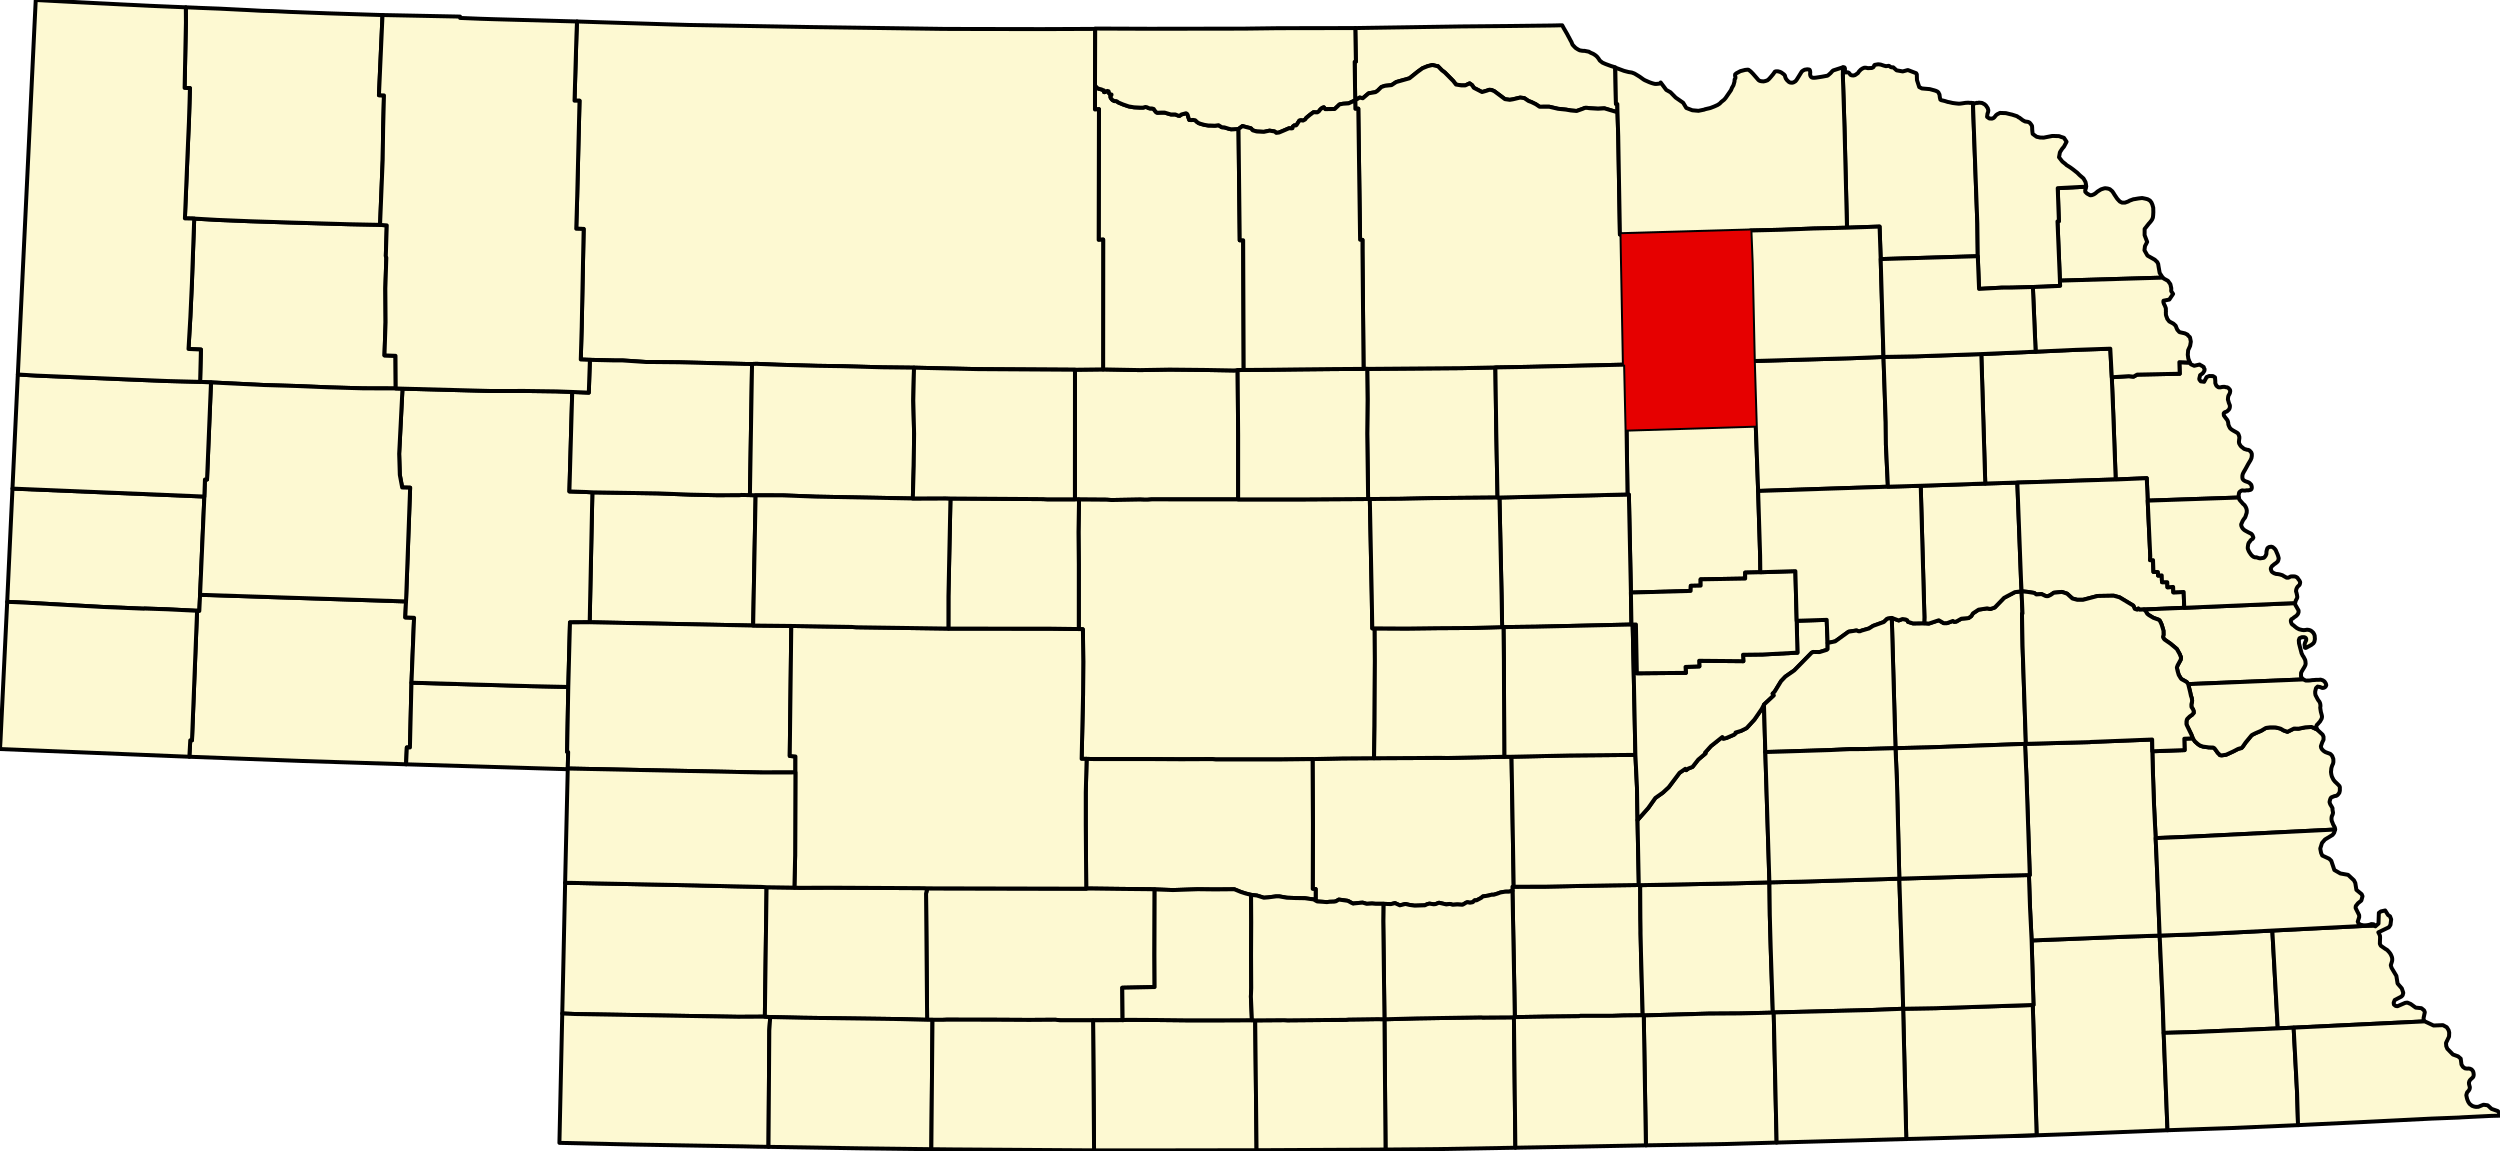
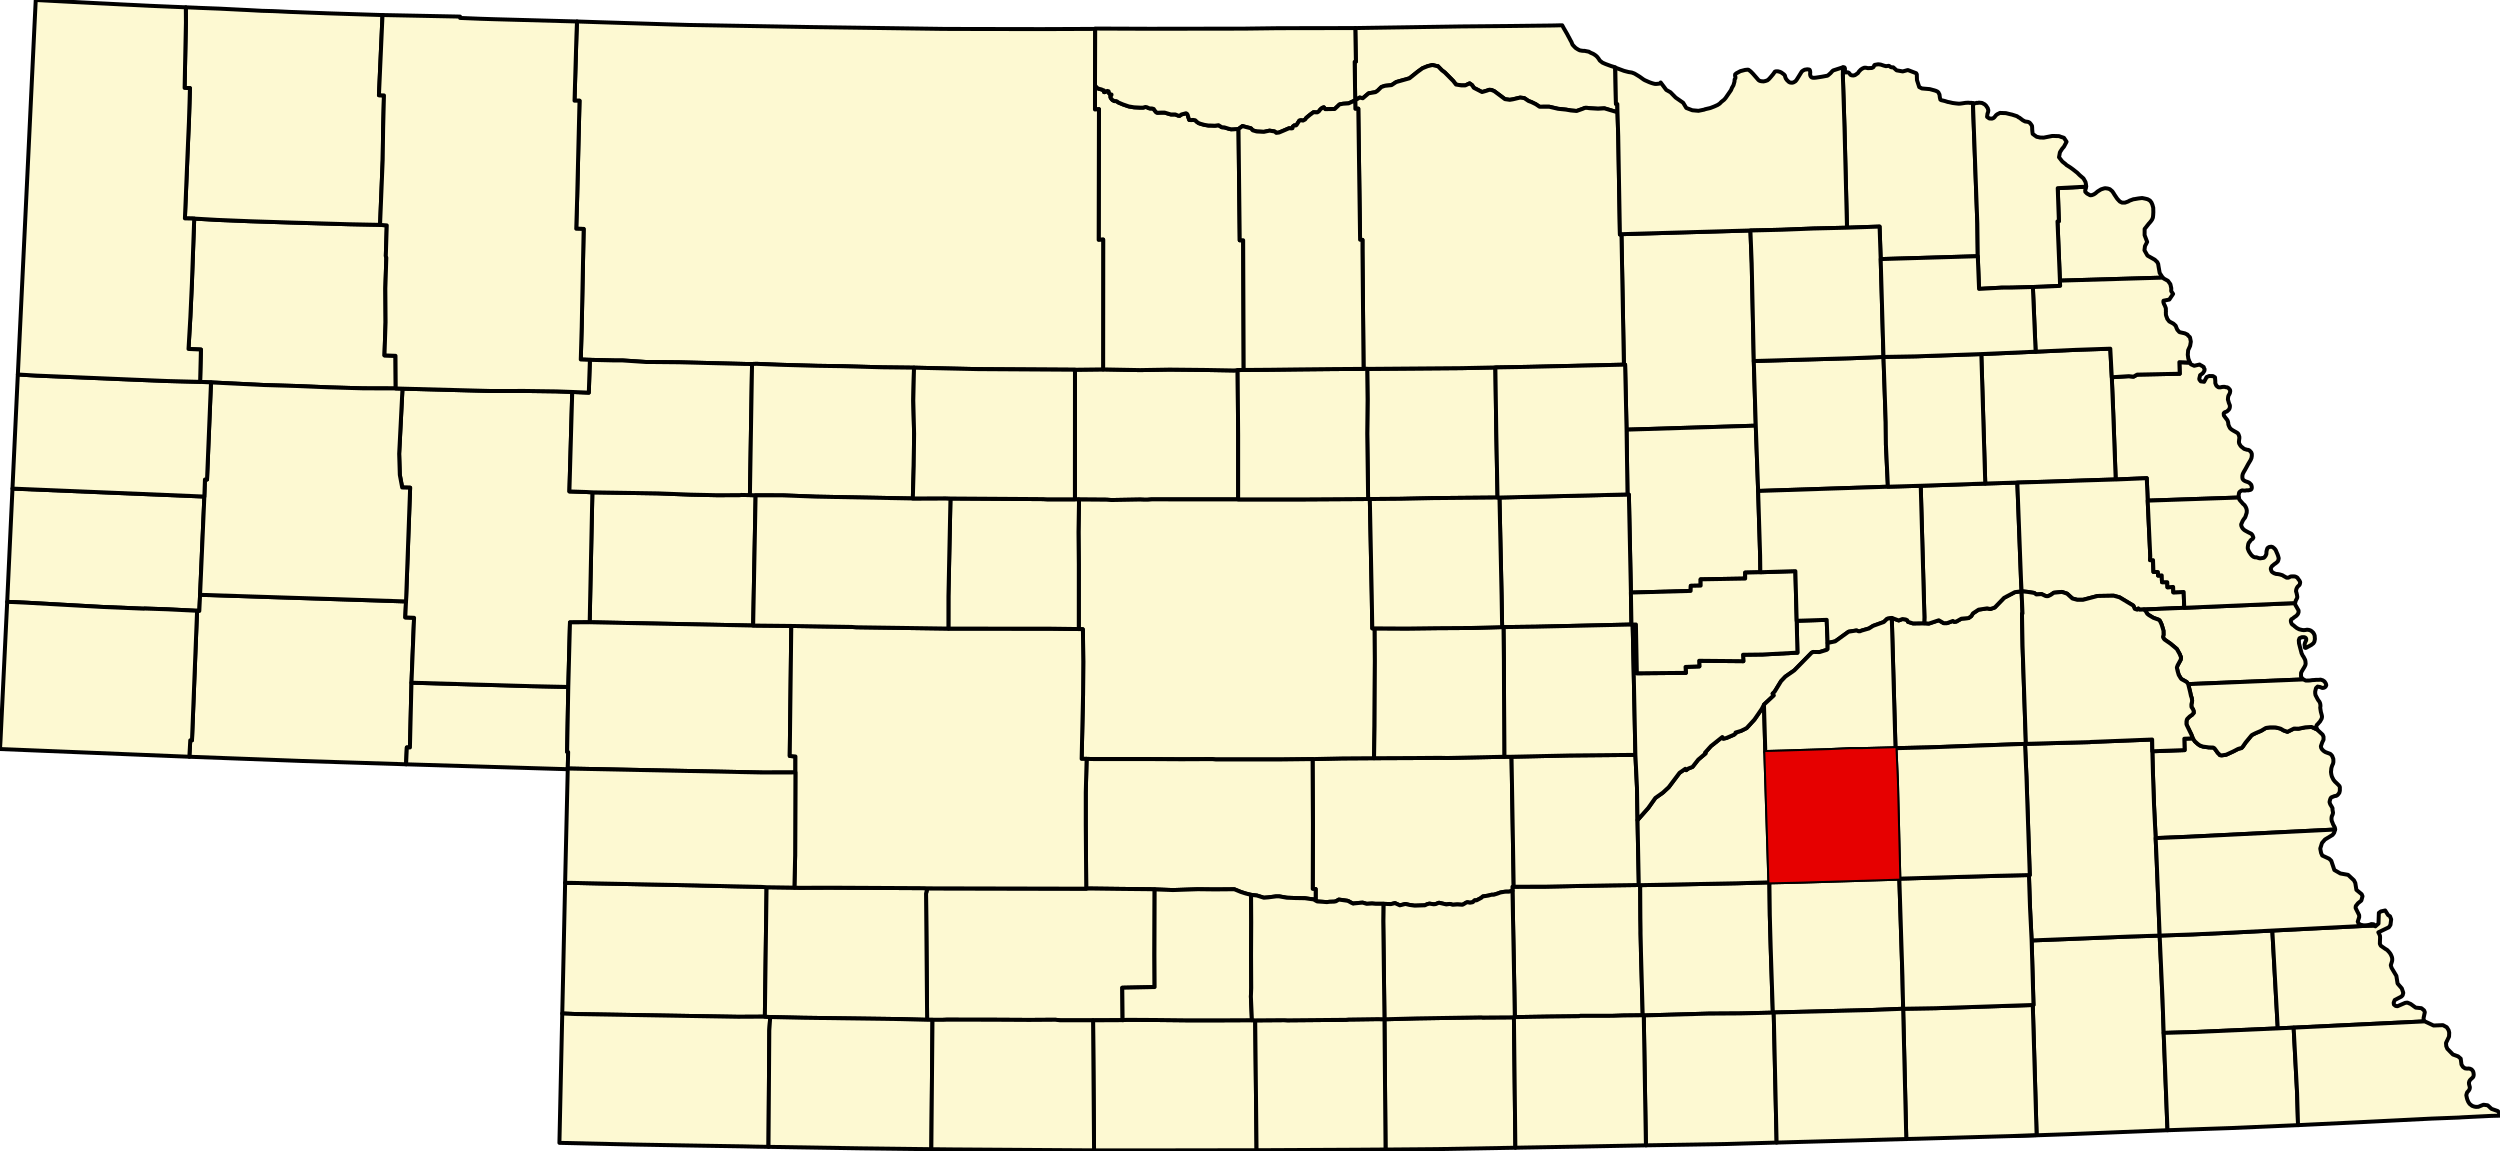
<svg xmlns="http://www.w3.org/2000/svg" xmlns:xlink="http://www.w3.org/1999/xlink" version="1.1" width="2471.17" height="1137.13" viewBox="-34366,-16378 74135,34114">
  <g stroke="black" fill="#fdf9d2" stroke-linejoin="round" stroke-width="118">
    <path id="Adams" d="M 10521,9917 l 943,-2 1004,-21 958,-17 805,-11 41,5 6,977 5,348 0,106 11,468 0,40 53,1919 -564,6 -328,11 -41,0 -923,1 -35,10 -928,11 -974,16 -16,-941 -53,-2806 0,-120 z" />
    <path id="Antelope" d="M 13717,-9434 l 3799,-109 25,0 38,974 62,2897 59,1917 -3832,118 -43,-1927 -36,0 z" />
    <path id="Arthur" d="M -12128,-1696 l 169,6 -73,3862 -4848,-98 80,-3852 1949,31 962,37 794,17 680,-3 26,-5 z" />
    <path id="Banner" d="M -33996,-1889 l 5690,236 -127,2914 -23,479 -66,-6 -886,-44 -681,-23 -5,5 -1244,-52 -2267,-127 -359,-17 -189,-6 88,-1893 z" />
    <path id="Blaine" d="M -2489,-5414 l 834,-10 1095,21 875,-15 1069,11 849,15 102,-10 15,1926 0,1907 -1812,0 -747,-1 -123,10 -107,0 -123,-5 -844,15 -144,-10 -819,-6 -122,-5 0,-963 1,-620 0,-101 z" />
    <path id="Boone" d="M 13868,-3637 l 3832,-118 70,1936 59,1926 6,484 -450,11 0,177 -1321,23 1,186 -292,6 -5,151 -1771,49 -60,-2904 -41,-5 z" />
    <path id="Box_Butte" d="M -28607,-9896 l 685,39 981,40 1253,40 1651,48 941,19 199,16 -28,908 15,51 -29,913 7,999 -33,984 327,12 7,968 -961,-3 -1003,-29 -962,-40 -967,-29 -1585,-78 -323,-16 24,-959 -368,-17 55,-948 45,-985 z" />
    <path id="Boyd" d="M 11960,-15628 l 20,38 37,68 10,16 41,71 46,80 22,44 26,45 36,70 18,34 14,22 35,86 21,24 34,36 5,6 28,26 8,9 27,16 39,25 10,5 41,21 10,2 56,10 11,1 25,3 36,-1 51,10 41,8 41,7 35,22 32,16 36,15 29,13 51,32 36,28 31,30 24,31 12,15 40,62 77,61 56,25 42,18 81,30 82,30 118,36 0,55 5,66 17,964 41,5 5,243 -117,-35 -271,-81 -189,11 -251,-15 -71,-10 -67,0 -61,26 -184,66 -169,-15 -143,-25 -240,-25 -261,-61 -286,1 -112,-76 -133,-65 -82,-30 -128,-86 -123,-15 -214,51 -92,15 -143,-20 -128,-96 -189,-141 -82,-35 -67,-5 -71,25 -66,20 -77,21 -118,-61 -127,-65 -47,-76 -76,-55 -128,60 -123,0 -153,-25 -82,-106 -250,-252 -87,-66 -118,-121 -20,0 -143,-35 -143,36 -149,60 -148,107 -87,70 -153,122 -270,76 -123,35 -138,91 -199,21 -102,35 -113,111 -61,41 -205,35 -173,147 -92,-21 -133,81 -16,-1141 36,-5 -17,-996 3138,-48 1453,-13 1193,-14 122,-2 195,-5 z" />
    <path id="Brown" d="M 2361,-12554 l 36,3302 102,-1 15,3846 -179,5 -102,10 -849,-15 -1069,-11 -875,15 -1095,-21 2,-3850 -133,10 8,-3877 -118,10 1,-712 61,70 46,26 82,20 56,25 20,5 5,51 21,0 76,-36 36,11 10,30 11,40 35,21 31,5 -5,25 -26,25 0,35 26,41 36,40 61,31 41,-5 41,20 20,20 143,61 174,60 153,26 189,10 82,0 72,-20 46,10 51,25 41,10 56,0 51,15 25,41 52,60 35,11 108,-5 102,0 184,55 133,0 87,36 40,5 57,-41 132,-35 31,15 21,36 15,55 15,46 16,45 56,5 56,-5 66,10 51,51 52,35 56,20 112,31 123,20 71,0 118,5 107,-15 97,60 77,5 133,41 66,15 113,-5 z" />
    <path id="Buffalo" d="M 10457,6063 l 64,3854 -36,0 0,120 -102,26 -87,0 -56,5 -113,20 -82,31 -113,35 -66,0 -93,25 -61,10 -108,16 -41,40 -143,76 -57,0 -56,55 -82,15 -77,-15 -41,15 -66,41 -41,20 -149,-10 -138,10 -82,-25 -108,15 -220,-50 -97,40 -57,6 -128,-20 -72,20 -61,30 -303,10 -148,-20 -128,-30 -164,41 -144,-66 -123,30 -220,-9 -225,0 -113,-10 -159,10 -118,-35 -72,5 -199,20 -6,5 -66,-30 -82,-46 -31,-10 -72,-10 -179,-25 -87,51 -51,10 -144,5 -72,10 -128,-10 -159,-10 -46,-25 0,-343 -87,-5 5,-1924 -5,-962 -5,-963 881,-20 942,-6 1204,-5 743,-6 225,5 1690,-37 z" />
    <path id="Burt" d="M 30572,-5625 l 7,13 20,35 102,46 160,-37 43,28 17,6 62,40 8,34 18,29 -3,35 -6,20 -45,67 -78,55 -25,103 3,30 41,52 100,13 74,-141 76,-31 113,3 37,25 18,8 5,12 3,48 4,42 1,38 0,36 18,46 18,34 26,20 28,22 28,3 36,0 36,-10 41,-5 41,-1 44,12 38,3 41,27 41,49 6,38 -11,57 -18,37 -23,39 -10,41 -4,39 -3,35 13,40 14,54 17,43 15,36 0,45 -10,46 -20,35 -26,25 -29,27 -32,14 -33,11 -18,14 -15,21 2,28 3,35 28,39 29,39 45,57 16,38 11,46 3,45 19,49 30,59 28,27 12,11 47,31 51,29 45,25 43,27 20,23 15,36 16,50 1,39 -7,51 -6,62 7,45 20,34 17,29 23,28 38,29 38,32 23,14 30,7 37,13 36,4 32,11 24,19 42,47 15,44 0,60 -10,61 -26,61 -72,120 -54,100 -41,73 -36,61 -27,55 -12,47 -2,49 6,51 25,35 39,27 28,13 62,21 41,19 29,26 32,34 15,49 3,45 -8,31 -19,22 -31,10 -46,10 -45,-2 -50,9 -43,-1 -41,-5 -28,9 -35,23 -29,29 -4,24 -7,31 -5,76 6,20 -2702,92 -28,-666 -921,39 -72,-1947 -44,-1085 506,-32 138,15 108,-61 1263,-26 -11,-343 z" />
    <path id="Butler" d="M 21733,1946 l 206,75 111,-42 94,13 46,22 24,48 148,47 334,-5 136,10 294,-98 149,86 99,-2 171,-64 39,26 60,-7 152,-86 214,-19 80,-57 50,-82 167,-110 253,-38 94,19 132,-45 278,-288 318,-167 200,-27 27,660 -15,0 17,963 99,2903 -26,0 -2883,105 -958,23 z" />
    <path id="Cass" d="M 29460,5900 l 957,-34 -9,-338 252,-10 61,88 88,80 63,44 90,32 149,20 11,3 134,5 16,4 30,19 54,72 43,62 27,24 38,44 52,7 132,-19 220,-102 130,-68 49,-16 48,-10 20,-14 31,-36 78,-114 179,-217 27,-17 94,-47 160,-68 137,-82 29,-7 91,-12 118,-1 61,3 106,25 40,12 87,51 113,40 194,-96 133,4 205,-41 184,-11 166,77 51,51 3,2 108,100 26,62 0,87 -38,76 -41,118 10,48 26,45 23,21 4,9 31,23 34,23 42,17 58,21 50,19 25,22 32,38 15,39 19,49 2,48 0,46 -10,50 -20,40 -17,47 -14,50 -5,60 -5,45 10,73 16,63 47,96 45,56 47,44 46,45 40,43 12,33 0,101 -15,65 -31,41 -24,27 -37,23 -53,8 -45,19 -40,14 -24,21 -17,40 -10,35 -10,46 12,42 14,33 31,51 32,57 -1,46 16,90 -11,48 -27,60 -7,46 -1,41 10,55 22,49 13,39 30,54 23,44 9,39 1,22 -4359,215 -963,39 -48,-968 -33,-957 z" />
    <path id="Cedar" d="M 20285,-14381 l 27,-2 19,5 13,27 0,65 4,42 12,14 61,-3 29,6 27,25 30,43 32,14 53,6 49,-11 87,-60 33,-49 55,-57 55,-35 47,-19 51,1 54,12 114,-5 4,-1 44,-20 21,-35 10,-28 15,-9 100,-17 73,9 90,30 67,18 84,-12 10,5 47,33 35,8 36,-1 5,2 97,88 183,32 152,-41 246,94 19,34 5,170 67,207 80,41 233,20 110,30 6,1 60,18 6,3 42,19 8,6 26,23 14,33 15,25 12,94 9,35 6,25 26,15 32,8 31,7 44,11 42,13 46,15 24,3 28,6 66,15 18,5 108,14 79,8 18,-1 33,-2 51,-7 46,-7 51,-8 82,-5 33,3 13,3 46,-2 51,10 0,66 22,611 106,2898 13,964 -2879,85 -33,-964 -966,33 -74,-2959 -50,-1576 z" />
    <path id="Chase" d="M -11634,9932 l -51,3838 -795,4 -4828,-82 -385,-16 23,-1006 62,-2868 210,1 784,17 2905,58 154,5 953,22 814,17 z" />
    <path id="Cherry" d="M -17256,-15741 l 670,22 289,9 1731,54 615,18 3667,63 3889,54 643,2 2269,4 1594,-6 -6,1678 -1,712 118,-10 -8,3877 133,-10 -2,3850 -834,10 -2880,-18 -946,-21 -947,-22 -941,-11 -215,-6 -972,-27 -752,-11 -966,-27 -190,-6 -639,-26 -128,5 -199,-1 -1959,-50 -722,-7 -245,0 -721,-48 -246,0 -716,-17 -271,-11 28,-959 58,-2912 -220,-6 28,-949 69,-2848 -148,0 57,-1935 z" />
    <path id="Cheyenne" d="M -28433,1261 l 6107,196 -22,474 261,11 -77,1925 -46,1920 -92,0 -22,500 -280,-10 -2787,-88 -122,-5 -3238,-121 27,-488 51,0 151,-3841 66,6 z" />
    <path id="Clay" d="M 18104,9788 l 12,978 26,956 32,973 32,956 -963,23 -954,6 -1911,54 -31,-5 -53,-1919 0,-40 -11,-468 0,-106 -5,-348 -6,-977 2869,-56 z" />
    <path id="Colfax" d="M 22591,-1973 l 1914,-66 951,-29 110,2905 16,318 -200,27 -318,167 -278,288 -132,45 -94,-19 -253,38 -167,110 -50,82 -80,57 -214,19 -152,86 -60,7 -39,-26 -171,64 -99,2 -149,-86 -294,98 -136,-10 5,-179 z" />
    <path id="Cuming" d="M 24388,-5878 l 1611,-71 1207,-55 1007,-34 44,847 44,1085 72,1947 -36,0 -931,29 -496,17 -492,17 -936,28 -26,0 -951,29 z" />
    <path id="Custer" d="M 6204,-1580 l 51,0 57,2883 16,953 72,0 5,968 -10,1935 -15,947 -942,6 -881,20 -932,11 -1941,0 -98,-10 -860,4 -103,0 -865,-5 -933,0 -773,-1 -195,-5 -148,0 42,-1900 6,-977 -10,-948 -5,-20 -118,-5 1,-1911 -9,-963 15,-968 819,6 144,10 844,-15 123,5 107,0 123,-10 747,1 3752,0 z" />
    <path id="Dakota" d="M 27496,-10841 l -8,45 -10,32 -7,18 -2,13 1,13 2,31 49,49 8,5 48,26 38,22 32,-3 17,-1 24,-9 40,-16 29,-19 17,-11 57,-49 5,-4 45,-28 47,-29 10,-6 24,-8 32,-10 24,-8 32,-7 10,-2 77,10 19,6 42,13 36,30 40,35 45,68 10,19 21,31 36,54 31,45 19,22 22,23 38,40 31,15 33,16 8,1 79,0 20,-7 48,-17 29,-11 7,-4 39,-22 59,-21 56,-21 14,1 126,-22 112,-13 94,19 68,17 69,39 45,57 30,70 23,88 3,129 -5,91 -8,70 -26,62 -32,45 -43,52 -18,18 -126,161 -1,183 76,201 -65,126 -15,122 90,158 216,122 79,76 3,15 18,32 13,85 32,184 89,139 -3047,89 -72,-1757 41,-5 -34,-980 716,-38 z" />
    <path id="Dawes" d="M -24723,-15986 l 14,1 711,23 955,30 20,0 -106,2378 149,6 -24,960 -14,959 -78,1919 -941,-19 -1651,-48 -1253,-40 -981,-40 -685,-39 -276,-6 40,-975 39,-954 12,-283 28,-646 18,-561 12,-444 -158,-6 39,-1940 -3,-450 68,2 266,11 30,2 652,25 471,24 159,8 153,7 463,25 7,0 306,8 164,7 340,17 175,6 445,17 z" />
    <path id="Dawson" d="M -2143,6126 l 195,5 773,1 933,0 865,5 103,0 860,-4 98,10 1941,0 932,-11 5,963 5,962 -5,1924 87,5 0,343 -61,-36 -82,-10 -174,-25 -282,-5 -256,-10 -226,-40 -92,0 -236,30 -128,10 -205,-65 -174,-20 -159,-40 -143,-46 -195,-80 -574,5 -507,-6 -738,25 -543,-20 -113,-5 -958,-10 -861,-11 -97,5 -14,-1894 0,-957 z" />
    <path id="Deuel" d="M -17514,3993 l -35,1925 31,5 -11,489 -1,20 -4794,-145 22,-500 92,0 46,-1920 3538,102 z" />
    <path id="Dixon" d="M 24142,-13319 l 26,5 40,0 26,-10 15,-5 31,4 39,-10 32,4 41,4 19,3 76,40 35,33 7,7 29,44 22,33 7,34 9,21 -4,34 -3,21 -13,37 -4,6 -8,58 -5,35 1,10 50,36 19,11 77,3 40,-15 28,-23 51,-63 16,-13 26,-18 32,-15 41,-21 6,-1 30,2 117,4 23,1 29,7 76,19 52,12 21,4 34,11 62,20 57,18 45,33 28,12 96,74 66,35 10,3 46,6 41,7 41,21 36,42 35,53 1,11 4,48 0,7 1,46 3,22 0,13 6,52 5,39 34,25 7,6 39,28 40,28 51,10 49,12 18,0 46,1 43,2 8,-2 147,-29 23,-4 14,-3 50,-10 14,-2 63,0 18,2 13,0 31,1 36,1 30,0 31,9 36,15 36,10 47,16 10,9 11,19 60,90 -4,8 -61,114 -16,29 -19,21 -26,30 -6,8 -24,37 -26,40 -15,27 -3,13 -17,95 -7,37 34,44 63,81 11,10 85,67 31,31 12,7 66,41 44,29 23,17 44,32 28,22 40,32 60,47 70,70 12,10 18,16 31,26 33,29 19,16 20,34 4,7 18,32 19,34 2,10 9,40 6,44 4,26 -2,20 -126,5 -716,38 34,980 -41,5 72,1757 6,156 -481,22 -327,11 -635,18 -281,1 -680,37 -38,-969 -13,-964 -106,-2898 -22,-611 z" />
    <path id="Dodge" d="M 28373,-2159 l 921,-39 28,666 76,1644 -5,121 87,0 12,348 133,4 5,106 108,-6 5,147 5,55 154,0 6,151 168,-11 6,161 307,-11 17,469 -1198,50 -124,5 -39,-33 -34,33 -72,-24 -43,-96 -409,-246 -174,-48 -477,8 -434,114 -168,0 -145,-39 -158,-144 -152,-51 -239,24 -8,4 -81,57 -79,39 -36,3 -42,-6 -119,-57 -155,11 -63,-45 -192,-30 -183,-20 -16,-318 -110,-2905 26,0 936,-28 492,-17 496,-17 931,-29 z" />
    <path id="Douglas" d="M 30406,1646 l 3286,-140 0,36 21,39 32,54 23,43 27,44 1,51 -13,41 -13,24 -35,41 -37,27 -35,23 -38,33 -34,18 -15,16 -10,30 5,40 16,45 20,29 48,32 19,20 69,54 69,36 83,20 53,6 51,-4 50,-9 52,7 44,13 8,5 33,21 47,45 25,45 15,40 7,101 -15,77 -27,47 -63,50 -158,87 -18,3 -16,-10 -9,-91 14,-56 33,-68 2,-46 -20,-32 -36,-15 -77,0 -66,31 -21,56 6,95 31,121 36,136 9,38 17,33 15,35 26,35 24,47 25,49 8,45 5,65 -8,41 -27,55 -46,76 -36,61 -18,40 -1,46 -1,60 23,39 38,48 -3406,139 0,-3 -43,-58 -43,-25 -53,-30 -61,-33 -24,-30 -57,-94 -31,-105 -25,-113 23,-66 92,-168 6,-37 0,-42 -20,-44 -9,-16 1,-12 -93,-166 -186,-156 -181,-126 -21,-29 -19,-34 -2,-19 15,-57 -2,-118 -16,-59 -38,-124 -25,-58 -30,-59 -26,-25 -52,-20 -112,-40 -133,-80 -49,-39 -44,-77 -57,-51 z" />
    <path id="Dundy" d="M -11685,13770 l 159,11 -27,397 -24,3453 -401,-7 -353,-8 -1149,-18 -667,-11 -1327,-23 -704,-15 -1599,-37 84,-3836 385,16 4828,82 z" />
    <path id="Fillmore" d="M 21957,9678 l 92,2902 21,956 -968,38 -2870,72 -26,5 -32,-956 -32,-973 -26,-956 -12,-978 958,-22 z" />
    <path id="Franklin" d="M 10528,13790 l 11,976 32,2891 -2312,41 -576,5 -962,8 -32,-3863 964,-26 1917,-31 21,5 z" />
    <path id="Frontier" d="M -126,9996 l -6,1949 5,947 -959,20 10,962 -876,4 -974,0 -144,-16 -779,5 -1132,-6 -846,-1 -82,0 -354,-1 -20,0 -113,5 -318,0 -159,-1 -32,-3742 36,-156 4714,10 97,-5 861,11 958,10 z" />
    <path id="Furnas" d="M -1076,13874 l 113,-10 846,5 958,10 964,0 953,-4 98,5 40,3851 -3143,5 -1561,-1 -115,0 -29,-3857 z" />
    <path id="Gage" d="M 29677,11366 l 86,1914 33,972 113,2886 -31,1 -2897,116 -953,33 -707,22 707,-28 -114,-3858 21,0 -55,-1914 979,-38 1911,-77 z" />
    <path id="Garden" d="M -17397,-4755 l -84,2950 501,17 180,10 -80,3852 -584,4 -50,1915 -1112,-24 -3538,-102 77,-1925 -261,-11 22,-474 122,-3373 -236,-6 -70,-374 -19,-625 98,-1932 2634,70 978,-2 951,13 z" />
    <path id="Garfield" d="M 9978,-5482 l 27,1926 37,1932 -1909,17 -962,21 -916,6 -51,0 -26,-1937 10,-1004 -11,-918 2803,-22 z" />
    <path id="Gosper" d="M -126,9996 l 543,20 738,-25 507,6 574,-5 195,80 143,46 159,40 5,816 -5,967 5,977 -10,257 30,700 -953,4 -964,0 -958,-10 -846,-5 -113,10 -10,-962 959,-20 -5,-947 z" />
    <path id="Grant" d="M -16873,-5707 l 716,17 246,0 721,48 245,0 722,7 1959,50 199,1 -63,3888 -261,-5 -26,5 -680,3 -794,-17 -962,-37 -1949,-31 -180,-10 -501,-17 84,-2950 491,21 z" />
    <path id="Greeley" d="M 10099,-1624 l 3797,-91 41,5 60,2904 16,948 -2831,64 -963,12 -41,0 -16,-948 z" />
    <path id="Hall" d="M 10457,6063 l 1727,-38 1946,-18 47,967 16,968 38,1924 -805,11 -958,17 -1004,21 -943,2 z" />
    <path id="Hamilton" d="M 17943,4517 l 40,1406 121,3865 -963,27 -2869,56 -41,-5 -38,-1924 319,-361 210,-297 221,-156 176,-163 319,-425 173,-120 24,41 68,-50 120,-46 171,-218 217,-184 -17,-20 176,-196 338,-269 31,48 89,-19 227,-98 55,-48 -10,-17 162,-48 166,-83 231,-252 216,-314 z" />
    <path id="Harlan" d="M 2856,13880 l 861,-6 102,5 1733,-15 87,-10 92,0 769,-11 189,5 32,3863 -171,0 -711,5 -2930,15 -13,0 z" />
    <path id="Hayes" d="M -10809,9944 l 143,5 815,-3 138,0 2737,14 107,5 -36,156 32,3742 -804,-21 -2870,-39 -979,-22 -159,-11 51,-3838 z" />
    <path id="Hitchcock" d="M -6873,13863 l 159,1 -34,3837 -24,-1 -2057,-25 -2548,-41 -200,-3 24,-3453 27,-397 979,22 2870,39 z" />
    <path id="Holt" d="M 5821,-13404 l 133,-81 92,21 173,-147 205,-35 61,-41 113,-111 102,-35 199,-21 138,-91 123,-35 270,-76 153,-122 87,-70 148,-107 149,-60 143,-36 143,35 20,0 118,121 87,66 250,252 82,106 153,25 123,0 128,-60 76,55 47,76 127,65 118,61 77,-21 66,-20 71,-25 67,5 82,35 189,141 128,96 143,20 92,-15 214,-51 123,15 128,86 82,30 133,65 112,76 286,-1 261,61 240,25 143,25 169,15 184,-66 61,-26 67,0 71,10 251,15 189,-11 271,81 117,35 22,712 50,2913 46,-10 72,3870 -2839,65 -972,17 -998,21 -2803,22 -108,0 -32,-3507 0,-318 -71,-5 -53,-3887 -87,5 z" />
    <path id="Hooker" d="M -7262,-5475 l -21,974 24,988 -11,949 -27,968 -2881,-55 -962,-37 -819,-2 -169,-6 63,-3888 128,-5 639,26 190,6 966,27 752,11 972,27 215,6 z" />
    <path id="Howard" d="M 14013,2142 l 36,-1 16,711 11,499 54,2656 -1946,18 -1727,38 -215,0 -12,-2888 -11,-957 963,-12 z" />
    <path id="Jefferson" d="M 25914,13424 l 114,3858 -707,28 -2840,81 -297,7 -21,1 -93,-3863 974,-17 z" />
    <path id="Johnson" d="M 33018,11217 l 161,2901 -2420,106 -963,28 -33,-972 -86,-1914 974,-34 958,-44 z" />
    <path id="Kearney" d="M 10485,10037 l 53,2806 16,941 -26,6 -937,6 -21,-5 -1917,31 -964,26 -36,-2911 5,-513 220,9 123,-30 144,66 164,-41 128,30 148,20 303,-10 61,-30 72,-20 128,20 57,-6 97,-40 220,50 108,-15 82,25 138,-10 149,10 41,-20 66,-41 41,-15 77,15 82,-15 56,-55 57,0 143,-76 41,-40 108,-16 61,-10 93,-25 66,0 113,-35 82,-31 113,-20 56,-5 87,0 z" />
    <path id="Keith" d="M -12032,2172 l 1131,12 -46,3855 169,16 -1,473 -958,2 -5792,-118 11,-489 -31,-5 35,-1925 50,-1915 584,-4 z" />
    <path id="Keya_Paha" d="M -1889,-15531 l 1619,6 2829,-4 42,-1 940,-12 2283,-4 17,996 -36,5 16,1141 -194,91 -164,11 -107,20 -51,50 -92,86 -281,5 -41,-55 -46,15 -56,46 -46,60 -46,30 -113,-5 -97,71 -117,96 -31,46 -66,35 -62,-10 -46,10 -87,136 -25,10 -36,-5 -46,36 -10,50 -31,5 -71,-5 -164,71 -133,56 -82,10 -46,-41 -153,-25 -169,36 -209,-11 -21,-5 -102,-30 -51,-60 -143,-36 -107,-30 -118,86 -107,5 -113,5 -66,-15 -133,-41 -77,-5 -97,-60 -107,15 -118,-5 -71,0 -123,-20 -112,-31 -56,-20 -52,-35 -51,-51 -66,-10 -56,5 -56,-5 -16,-45 -15,-46 -15,-55 -21,-36 -31,-15 -132,35 -57,41 -40,-5 -87,-36 -133,0 -184,-55 -102,0 -108,5 -35,-11 -52,-60 -25,-41 -51,-15 -56,0 -41,-10 -51,-25 -46,-10 -72,20 -82,0 -189,-10 -153,-26 -174,-60 -143,-61 -20,-20 -41,-20 -41,5 -61,-31 -36,-40 -26,-41 0,-35 26,-25 5,-25 -31,-5 -35,-21 -11,-40 -10,-30 -36,-11 -76,36 -21,0 -5,-51 -20,-5 -56,-25 -82,-20 -46,-26 -61,-70 6,-1678 z" />
    <path id="Kimball" d="M -28522,1734 l -151,3841 -51,0 -27,488 -1596,-65 -4019,-164 14,-243 199,-4121 189,6 359,17 2267,127 1244,52 5,-5 681,23 z" />
    <path id="Knox" d="M 19063,-14256 l 36,-28 51,-27 79,-12 53,7 17,11 10,29 6,41 -4,58 7,41 17,33 22,19 32,11 41,2 58,-5 168,-26 167,-31 30,-20 66,-58 54,-61 27,-19 230,-74 55,-16 -4,220 50,1576 74,2959 -946,23 -21,0 -966,38 -931,22 -25,0 -3799,109 -46,10 -50,-2913 -22,-712 -5,-243 -41,-5 -17,-964 -5,-66 0,-47 247,92 17,6 135,35 23,3 56,9 18,3 27,11 42,15 22,12 73,44 68,42 18,13 92,66 23,14 34,17 53,23 8,4 57,25 66,24 47,14 9,2 36,9 6,1 40,1 21,-2 50,-5 26,-4 31,-5 21,2 -17,-29 165,220 125,70 155,158 221,153 93,154 179,69 182,16 175,-36 18,-10 156,-36 119,-46 98,-44 63,-41 52,-53 80,-63 42,-48 163,-237 28,-70 44,-75 30,-106 5,-68 23,-35 0,-38 -11,-32 4,-44 36,-31 118,-63 142,-37 77,-7 23,3 65,50 67,68 164,188 34,22 49,12 66,5 58,-12 59,-21 48,-41 47,-53 71,-85 55,-78 36,-10 48,0 64,16 43,21 75,55 29,32 9,40 18,49 32,46 56,54 35,19 32,5 42,1 38,-12 52,-32 32,-38 56,-89 22,-35 z" />
    <path id="Lancaster" d="M 25684,5681 l 26,0 983,-28 922,-24 21,-5 1818,-72 6,348 17,650 33,957 48,968 32,715 87,2176 -907,29 -1911,77 -979,38 -48,-977 -32,-962 25,0 -98,-2907 z" />
    <path id="Lincoln" d="M -6242,2262 l 2904,3 133,0 829,11 118,5 5,20 10,948 -6,977 -42,1900 148,0 -26,998 0,957 14,1894 -4714,-10 -107,-5 -2737,-14 -138,0 -815,3 -143,-5 22,-947 8,-2469 1,-473 -169,-16 46,-3855 1787,29 138,10 z" />
    <path id="Logan" d="M -2491,-1571 l 122,5 -15,968 9,963 -1,1911 -829,-11 -133,0 -2904,-3 1,-958 60,-2899 2748,18 118,6 z" />
    <path id="Loup" d="M 6177,-5439 l 11,918 -10,1004 26,1937 -1914,11 -1940,0 0,-1907 -15,-1926 179,-5 808,-6 814,-10 997,-10 936,-6 z" />
    <path id="Madison" d="M 21487,-5793 l 66,1932 6,666 59,1250 -3848,126 -70,-1936 -59,-1917 2890,-83 z" />
    <path id="McPherson" d="M -7297,-1596 l 978,-4 138,5 -60,2899 -1,958 -2734,-39 -138,-10 -1787,-29 -1131,-12 73,-3862 819,2 962,37 z" />
    <path id="Merrick" d="M 18913,2031 l 890,-28 27,686 0,181 -26,23 -214,66 -182,-4 -52,23 -512,522 -266,186 -128,135 -190,311 -60,60 35,52 -291,271 -1,2 -68,130 -216,314 -231,252 -166,83 -162,48 10,17 -55,48 -227,98 -89,19 -31,-48 -338,269 -176,196 17,20 -217,184 -171,218 -120,46 -68,50 -24,-41 -173,120 -319,425 -176,163 -221,156 -210,297 -319,361 -16,-968 -47,-967 -54,-2656 -11,-499 -16,-711 97,0 27,1447 1455,-13 -11,-176 410,-16 -6,-166 1311,12 -10,-191 583,-7 963,-52 67,-1 z" />
    <path id="Morrill" d="M -22631,-4859 l 200,6 -98,1932 19,625 70,374 236,6 -122,3373 -6107,-196 127,-2914 0,-21 17,-484 62,0 118,-2880 1585,78 967,29 962,40 1003,29 z" />
    <path id="Nance" d="M 17835,591 l 1039,-32 39,1472 22,947 -67,1 -963,52 -583,7 10,191 -1311,-12 6,166 -410,16 11,176 -1455,13 -27,-1447 -97,0 -36,1 -16,-948 1771,-49 5,-151 292,-6 -1,-186 1321,-23 0,-177 z" />
    <path id="Nemaha" d="M 36060,11069 l 13,23 93,-81 11,-318 59,-43 128,-29 88,138 55,34 35,93 -21,161 -47,73 -313,150 29,54 20,51 3,56 -4,94 -2,86 26,55 130,91 60,36 64,69 36,49 23,48 21,54 6,43 -1,49 -9,37 -33,103 24,79 142,237 36,227 125,144 44,131 -19,73 -38,39 -197,102 -31,79 7,55 50,41 55,9 230,-100 64,-8 100,42 147,107 170,17 79,65 22,55 -37,171 1,44 10,32 23,24 -3887,186 -471,22 -161,-2901 2828,-143 z" />
    <path id="Nuckolls" d="M 18232,13646 l 86,3858 -926,26 -545,16 -304,6 -2101,34 -64,-3852 1911,-54 954,-6 963,-23 z" />
    <path id="Otoe" d="M 29558,8475 l 963,-39 4359,-215 -30,98 -46,62 -225,136 -89,103 -51,166 24,127 35,79 205,95 62,60 92,274 178,103 229,41 174,162 40,79 33,204 156,129 25,60 -35,128 -98,79 -67,85 -5,56 105,212 2,59 -43,134 24,55 56,36 95,21 98,-2 89,-20 40,-17 70,7 37,37 -214,5 -2828,143 -1409,71 -958,44 -974,34 -87,-2176 z" />
    <path id="Pawnee" d="M 33179,14118 l 471,-22 102,1934 28,957 -1946,85 -1925,66 -113,-2886 963,-28 z" />
    <path id="Perkins" d="M -10779,6528 l -8,2469 -22,947 -825,-12 -154,-10 -814,-17 -953,-22 -154,-5 -2905,-58 -784,-17 -210,-1 13,-565 65,-2805 1,-20 5792,118 z" />
    <path id="Phelps" d="M 4649,10329 l 46,25 159,10 128,10 72,-10 144,-5 51,-10 87,-51 179,25 72,10 31,10 82,46 66,30 6,-5 199,-20 72,-5 118,35 159,-10 113,10 225,0 -5,513 36,2911 -189,-5 -769,11 -92,0 -87,10 -1733,15 -102,-5 -861,6 -98,-5 -30,-700 10,-257 -5,-977 5,-967 -5,-816 174,20 205,65 128,-10 236,-30 92,0 226,40 256,10 282,5 174,25 82,10 z" />
    <path id="Pierce" d="M 17541,-9543 l 931,-22 966,-38 21,0 946,-23 966,-33 33,964 83,2902 -956,38 -2890,83 -62,-2897 z" />
    <path id="Platte" d="M 21618,-1945 l 973,-28 110,3898 -5,179 -334,5 -148,-47 -24,-48 -46,-22 -94,-13 -111,42 -206,-75 -136,25 -100,96 -317,114 -124,78 -216,62 -53,22 -40,-1 -59,-24 -237,37 -396,286 -225,48 -27,-686 -890,28 -39,-1472 -1039,32 -6,-484 -59,-1926 z" />
    <path id="Polk" d="M 19830,2689 l 225,-48 396,-286 237,-37 59,24 40,1 53,-22 216,-62 124,-78 317,-114 100,-96 136,-25 110,3863 -968,27 -389,1 -574,27 -1398,44 -531,15 -40,-1406 1,-2 291,-271 -35,-52 60,-60 190,-311 128,-135 266,-186 512,-522 52,-23 182,4 214,-66 26,-23 z" />
    <path id="Red_Willow" d="M -6714,13864 l 318,0 113,-5 20,0 354,1 82,0 846,1 1132,6 779,-5 144,16 974,0 29,3857 -23,0 -4192,-28 -465,-5 -145,-1 z" />
    <path id="Richardson" d="M 37537,13910 l 79,36 184,87 277,-11 114,62 55,89 17,72 -5,116 -90,189 7,94 32,77 166,171 154,56 77,67 23,176 44,69 62,44 64,7 39,-3 43,6 46,21 25,27 22,33 11,40 6,48 -3,39 -12,37 -30,31 -45,41 -20,22 -21,37 -10,41 3,42 14,52 10,36 -4,42 -14,37 -28,38 -32,33 -14,37 -13,52 15,74 15,55 29,69 39,58 73,58 65,23 51,9 71,-3 82,-34 70,-27 124,17 115,106 186,65 45,59 19,77 -271,7 -850,42 -97,7 -809,31 -2055,103 -1820,87 -87,4 -28,-957 -102,-1934 z" />
    <path id="Rock" d="M 2361,-12554 l 118,-86 107,30 143,36 51,60 102,30 21,5 209,11 169,-36 153,25 46,41 82,-10 133,-56 164,-71 71,5 31,-5 10,-50 46,-36 36,5 25,-10 87,-136 46,-10 62,10 66,-35 31,-46 117,-96 97,-71 113,5 46,-30 46,-60 56,-46 46,-15 41,55 281,-5 92,-86 51,-50 107,-20 164,-11 194,-91 5,253 87,-5 53,3887 71,5 0,318 32,3507 -936,6 -997,10 -814,10 -808,6 -15,-3846 -102,1 z" />
    <path id="Saline" d="M 25800,9571 l 32,962 48,977 55,1914 -21,0 -2870,95 -974,17 -21,-956 -92,-2902 1926,-56 16,0 953,-28 z" />
    <path id="Sarpy" d="M 30523,3909 l 3406,-139 7,0 37,16 39,18 56,-1 60,-2 76,-11 59,-3 35,-3 16,-2 82,0 51,-6 67,20 51,35 25,38 16,28 11,45 -16,35 -25,26 -37,16 -40,4 -32,-14 -40,-16 -44,-5 -5,0 -16,-7 -19,17 -29,27 -10,39 -5,23 -10,38 0,54 9,55 30,58 23,44 24,44 40,52 19,45 7,34 4,46 -7,51 10,70 10,60 13,44 15,58 5,40 -10,51 -20,35 -29,51 -32,35 -25,30 -38,38 -14,33 -2,29 27,74 -166,-77 -184,11 -205,41 -133,-4 -194,96 -113,-40 -87,-51 -40,-12 -106,-25 -61,-3 -118,1 -91,12 -29,7 -137,82 -160,68 -94,47 -27,17 -179,217 -78,114 -31,36 -20,14 -48,10 -49,16 -130,68 -220,102 -132,19 -52,-7 -38,-44 -27,-24 -43,-62 -54,-72 -30,-19 -16,-4 -134,-5 -11,-3 -149,-20 -90,-32 -63,-44 -88,-80 -61,-88 -42,-112 -139,-287 -8,-25 1,-78 11,-53 14,-25 70,-69 73,-51 27,-33 20,-22 0,-27 -4,-34 -17,-46 -46,-69 -2,-41 0,-40 16,-64 5,-41 -11,-80 -23,-64 -26,-121 -21,-86 z" />
    <path id="Saunders" d="M 29208,1696 l 57,51 44,77 49,39 133,80 112,40 52,20 26,25 30,59 25,58 38,124 16,59 2,118 -15,57 2,19 19,34 21,29 181,126 186,156 93,166 -1,12 9,16 20,44 0,42 -6,37 -92,168 -23,66 25,113 31,105 57,94 24,30 61,33 53,30 43,25 43,58 0,3 35,141 21,86 26,121 23,64 11,80 -5,41 -16,64 0,40 2,41 46,69 17,46 4,34 0,27 -20,22 -27,33 -73,51 -70,69 -14,25 -11,53 -1,78 8,25 139,287 42,112 -252,10 9,338 -957,34 -6,-348 -1818,72 -21,5 -922,24 -983,28 -99,-2903 -17,-963 15,0 -27,-660 183,20 192,30 63,45 155,-11 119,57 42,6 36,-3 79,-39 81,-57 8,-4 239,-24 152,51 158,144 145,39 168,0 434,-114 477,-8 174,48 409,246 43,96 72,24 34,-33 39,33 z" />
    <path id="Scotts_Bluff" d="M -28432,-5054 l 323,16 -118,2880 -62,0 -17,484 0,21 -5690,-236 1,-31 155,-3304 3,-49 551,33 962,40 1928,81 998,40 z" />
    <path id="Seward" d="M 21843,5809 l 958,-23 2883,-105 43,983 98,2907 -25,0 -948,23 -953,28 -16,0 -1926,56 -71,-2887 z" />
    <path id="Sheridan" d="M -23023,-15932 l 2299,46 0,40 618,25 414,13 2436,67 -16,414 -57,1935 148,0 -69,2848 -28,949 220,6 -58,2912 -28,959 271,11 -33,973 -491,-21 -471,-17 -951,-13 -978,2 -2634,-70 -200,-6 -7,-968 -327,-12 33,-984 -7,-999 29,-913 -15,-51 28,-908 -199,-16 78,-1919 14,-959 24,-960 -149,-6 z" />
    <path id="Sherman" d="M 10219,2218 l 11,957 12,2888 -1690,37 -225,-5 -743,6 -1204,5 15,-947 10,-1935 -5,-968 947,5 896,-11 1034,-6 901,-26 z" />
    <path id="Sioux" d="M -28856,-16161 l 3,450 -39,1940 158,6 -12,444 -18,561 -28,646 -12,283 -39,954 -40,975 276,6 -69,1933 -45,985 -55,948 368,17 -24,959 -966,-25 -998,-40 -1928,-81 -962,-40 -551,-33 45,-949 279,-5827 169,-3559 37,-754 1,-16 284,15 705,37 919,47 189,9 153,8 312,16 66,3 77,4 153,7 526,26 100,4 58,3 26,1 516,22 153,6 z" />
    <path id="Stanton" d="M 21487,-5793 l 967,-18 1934,-67 117,3839 -1914,66 -973,28 -59,-1250 -6,-666 z" />
    <path id="Thayer" d="M 22070,13536 l 93,3863 -3813,104 -32,1 -86,-3858 2870,-72 z" />
    <path id="Thomas" d="M -7262,-5475 l 947,22 946,21 2880,18 -1,2159 0,101 -1,620 0,963 -824,0 -118,-6 -2748,-18 -138,-5 -978,4 27,-968 11,-949 -24,-988 z" />
    <path id="Thurston" d="M 29766,-8145 l 34,28 122,67 72,99 27,120 -2,86 56,83 -112,167 -171,34 -3,7 -2,31 7,30 13,34 23,44 27,69 5,30 -2,26 1,20 2,30 -3,25 2,46 0,25 11,40 13,34 5,8 9,36 61,80 123,65 68,63 25,67 24,53 62,69 160,36 82,40 12,23 58,53 26,130 -21,125 -59,131 -10,133 15,110 34,92 12,31 -311,-13 11,343 -1263,26 -108,61 -138,-15 -506,32 -44,-847 -1007,34 -1207,55 -33,-772 -49,-1146 327,-11 481,-22 -6,-156 z" />
    <path id="Valley" d="M 10042,-1624 l 57,0 63,2894 16,948 -901,26 -1034,6 -896,11 -947,-5 -72,0 -16,-953 -57,-2883 916,-6 962,-21 z" />
    <path id="Washington" d="M 29322,-1532 l 2702,-92 9,45 29,43 39,43 44,52 49,43 36,57 20,49 11,55 -4,66 -17,51 -15,50 -19,44 -28,33 -39,60 -24,56 -22,50 5,40 16,40 25,41 48,46 40,24 88,48 80,39 32,38 20,50 8,24 -14,27 -14,16 -31,19 -23,20 -27,43 -26,28 -16,40 -7,41 -7,51 0,40 20,55 21,44 52,77 34,38 43,32 40,15 46,0 24,8 5,2 48,15 36,5 35,-5 71,-11 27,-25 25,-34 22,-47 3,-31 2,-51 14,-54 15,-44 48,-34 66,-9 42,12 54,44 35,45 27,65 28,63 18,53 16,61 -10,50 -15,40 -31,31 -40,32 -37,24 -36,32 -25,18 -18,26 -18,35 -5,30 16,51 15,30 30,23 37,22 56,20 57,5 49,9 42,12 42,13 43,27 34,18 46,27 52,1 39,-18 30,-17 43,-4 56,0 36,5 30,12 37,23 24,38 34,43 24,50 -7,45 -13,37 -26,24 -31,30 -23,37 -17,44 -7,54 13,40 15,64 10,64 -5,30 -20,41 -19,35 -12,41 -10,35 -3286,140 -17,-469 -307,11 -6,-161 -168,11 -6,-151 -154,0 -5,-55 -5,-147 -108,6 -5,-106 -133,-4 -12,-348 -87,0 5,-121 z" />
    <path id="Wayne" d="M 21404,-8695 l 2879,-85 38,969 680,-37 281,-1 635,-18 49,1146 33,772 -1611,71 -1934,67 -967,18 z" />
    <path id="Webster" d="M 10528,13790 l 26,-6 974,-16 928,-11 35,-10 923,-1 41,0 328,-11 564,-6 31,5 64,3852 -1956,37 -1666,29 -249,5 -32,-2891 z" />
    <path id="Wheeler" d="M 9978,-5482 l 972,-17 2839,-65 36,0 43,1927 28,1922 -3797,91 -57,0 -37,-1932 z" />
    <path id="York" d="M 17983,5923 l 531,-15 1398,-44 574,-27 389,-1 968,-27 43,982 71,2887 -2895,88 -958,22 z" />
  </g>
-   <use xlink:href="#Antelope" stroke="none" fill="#E60000" />
+   <use xlink:href="#York" stroke="none" fill="#E60000" />
</svg>
